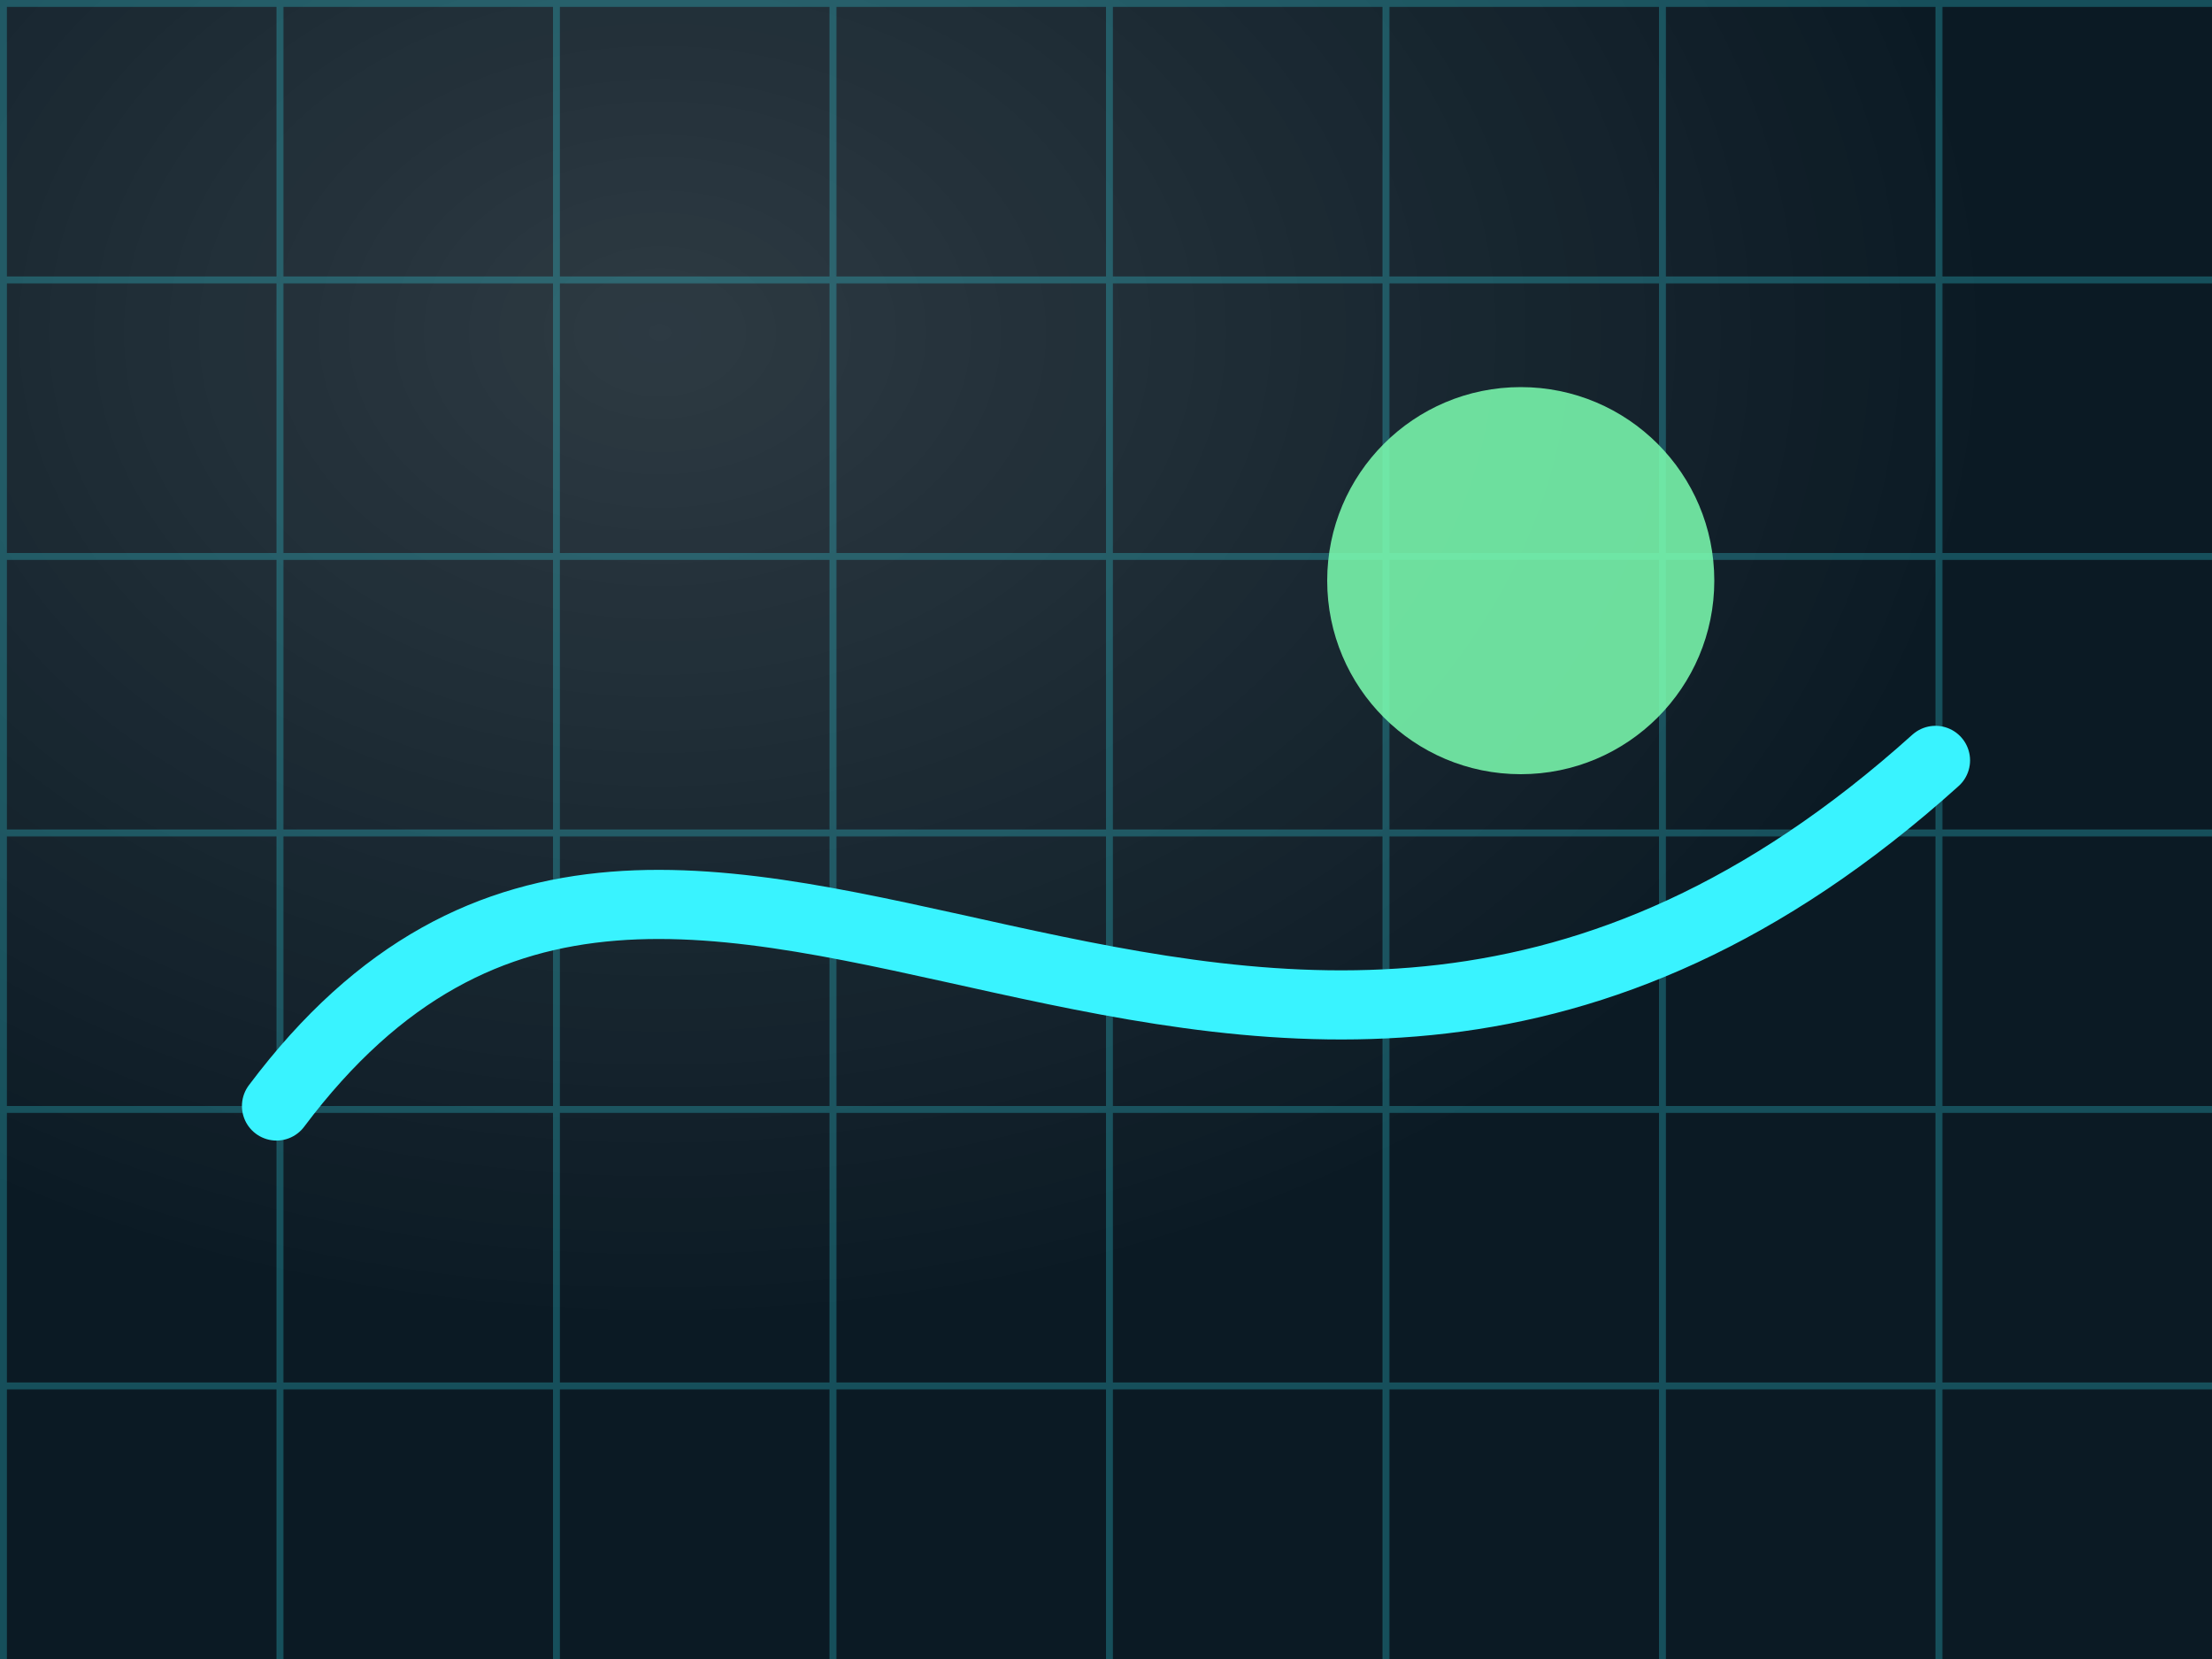
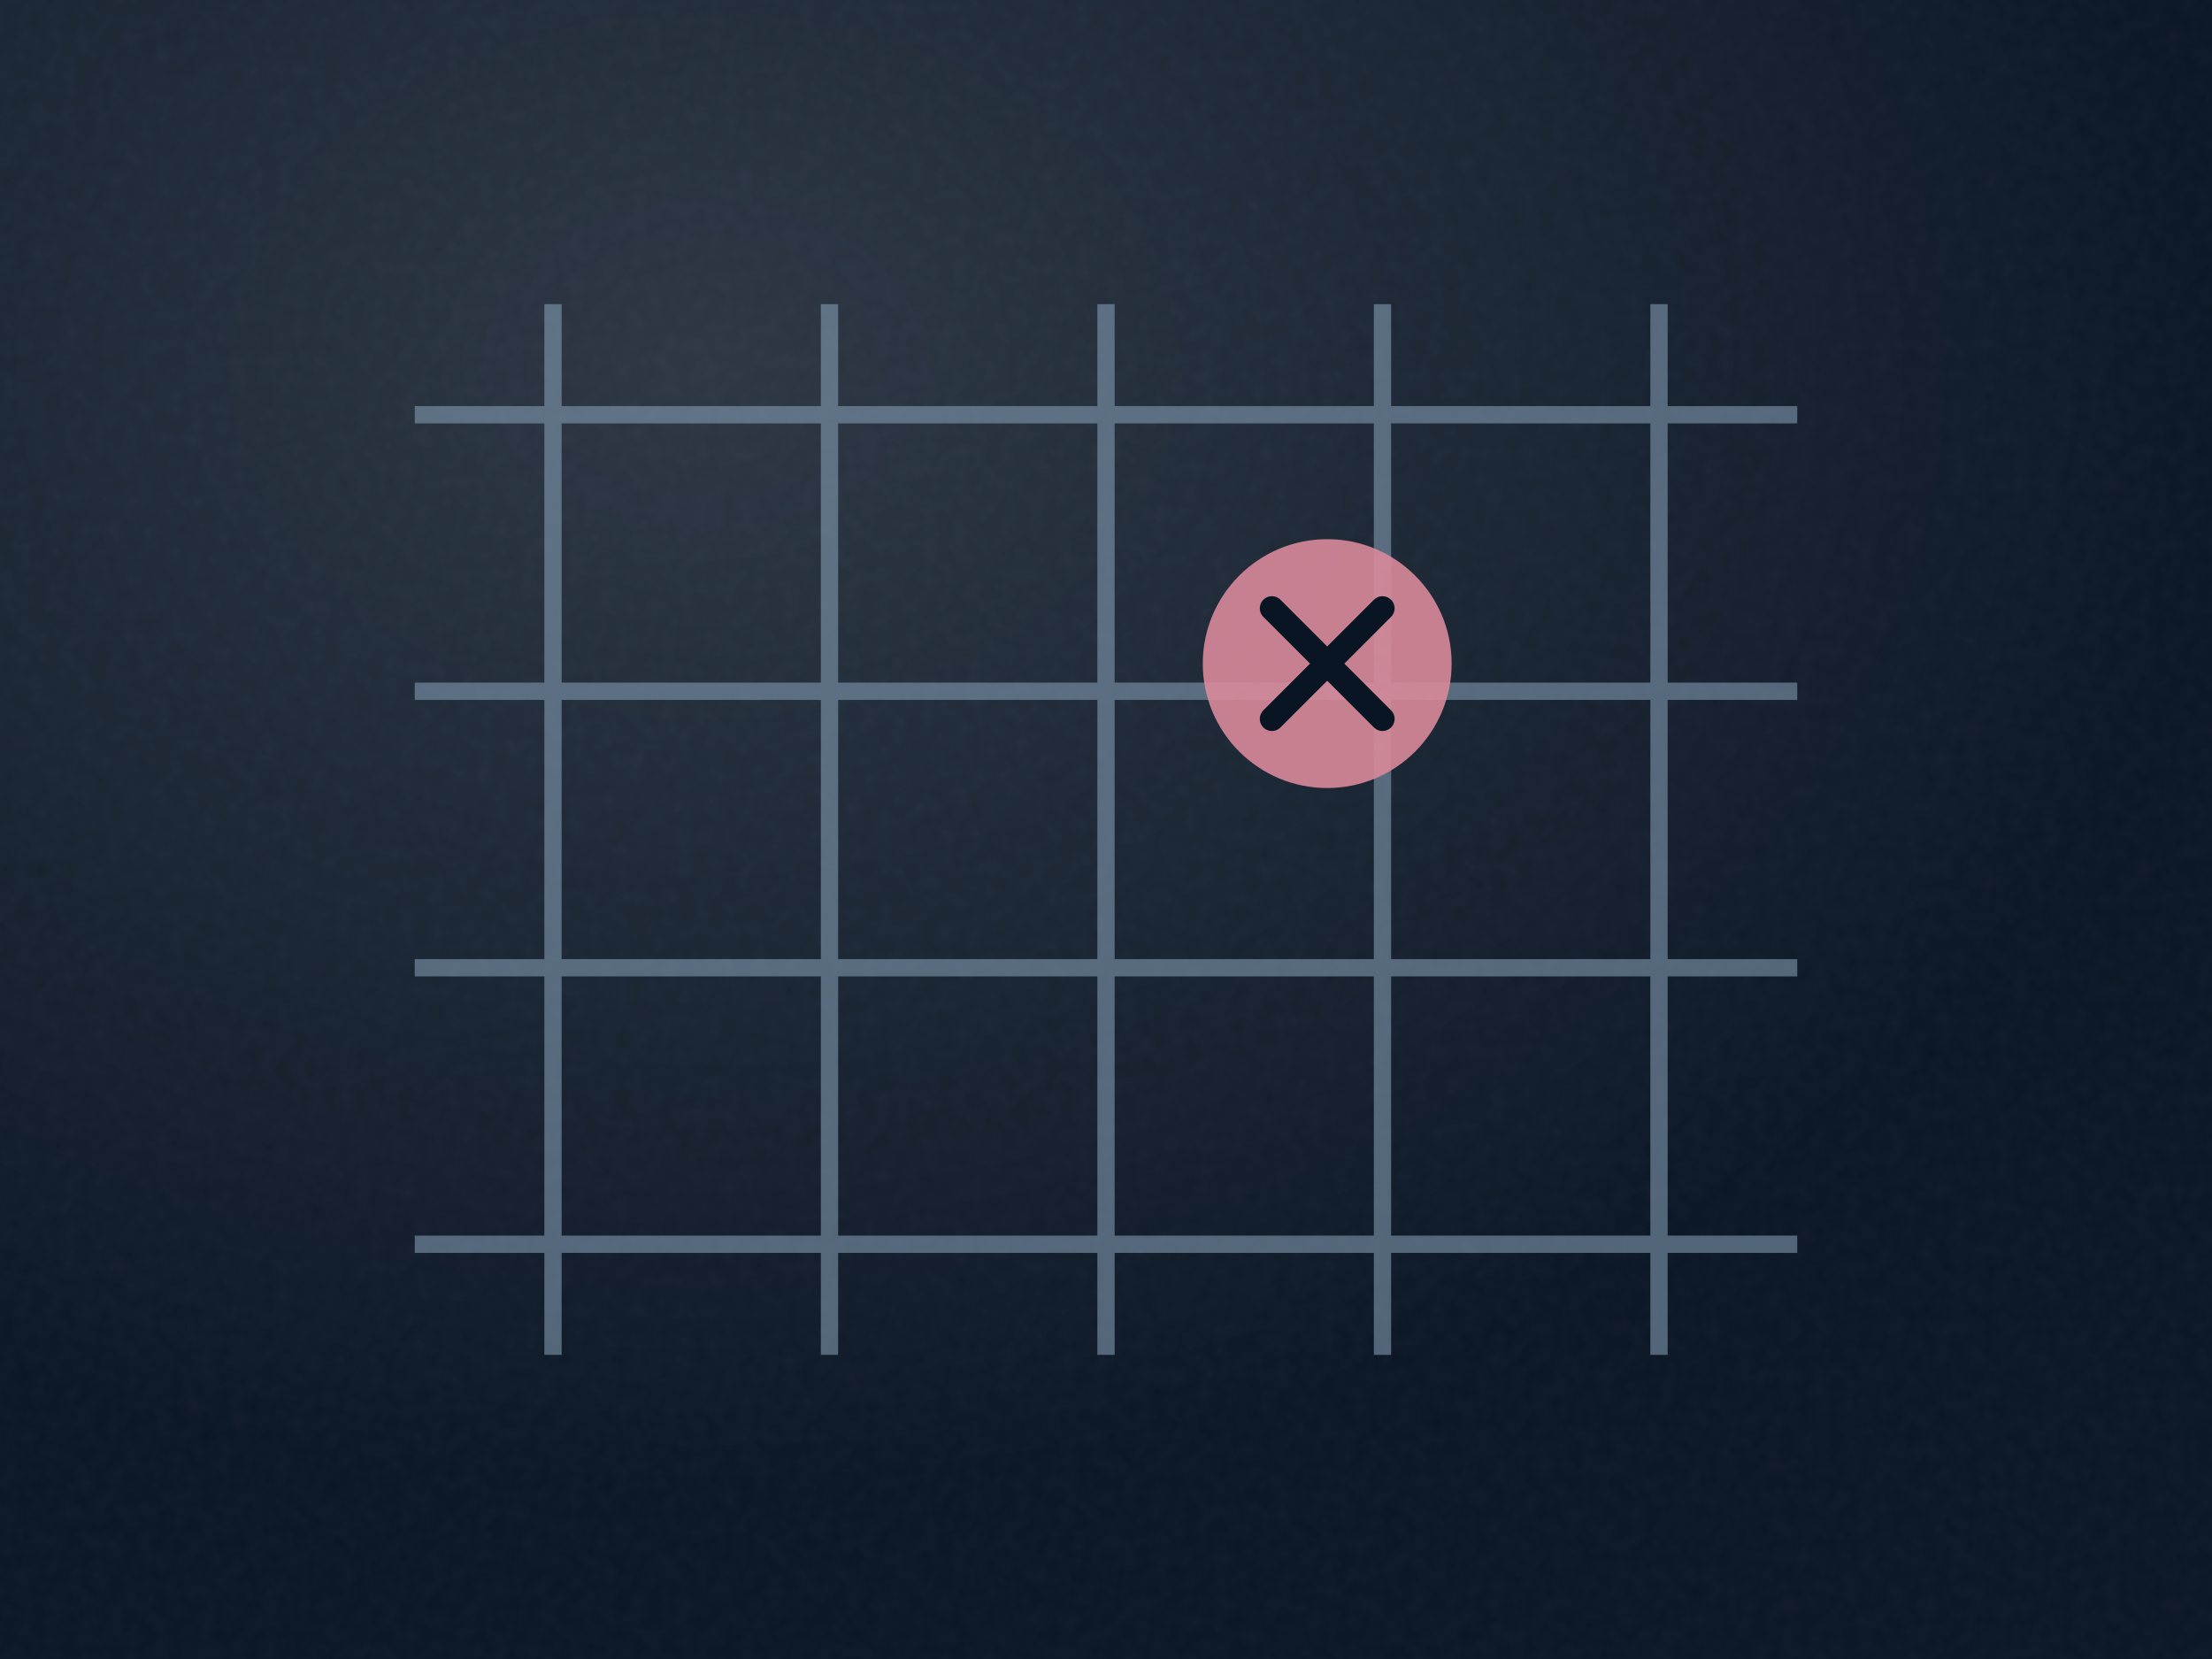
<svg xmlns="http://www.w3.org/2000/svg" viewBox="0 0 160 120" role="img" aria-label="grid-error">
-   <rect width="160" height="120" fill="#0b1a24" />
-   <rect width="160" height="120" fill="url(#fade)" opacity="0.4" />
  <defs>
-     <radialGradient id="fade" cx="30%" cy="20%" r="60%">
-       <stop offset="0%" stop-color="#ffffff" stop-opacity="0.35" />
+     <radialGradient id="ggriderror" cx="32%" cy="22%" r="68%">
+       <stop offset="0%" stop-color="#ffffff" stop-opacity="0.14" />
      <stop offset="100%" stop-color="#ffffff" stop-opacity="0" />
    </radialGradient>
+     <filter id="ngriderror" x="-20%" y="-20%" width="140%" height="140%">
+       <feTurbulence type="fractalNoise" baseFrequency="0.9" numOctaves="2" stitchTiles="stitch" result="noise" />
+       <feColorMatrix type="matrix" values="0 0 0 0 0.7  0 0 0 0 0.8  0 0 0 0 0.9  0 0 0 0.045 0" />
+     </filter>
  </defs>
-   <defs>
-     <pattern id="g" width="20" height="20" patternUnits="userSpaceOnUse">
-       <path d="M20 0 L0 0 0 20" fill="none" stroke="#39f3ff" stroke-opacity="0.25" stroke-width="1" />
-     </pattern>
-   </defs>
-   <rect width="160" height="120" fill="url(#g)" />
-   <circle cx="110" cy="42" r="14" fill="#7dffb2" opacity="0.85" />
-   <path d="M20 80 C50 40 90 100 140 55" fill="none" stroke="#39f3ff" stroke-width="5" stroke-linecap="round" />
+   <rect width="160" height="120" fill="#0a1524" />
+   <rect width="160" height="120" fill="url(#ggriderror)" />
+   <rect width="160" height="120" filter="url(#ngriderror)" opacity="0.85" />
+   <g stroke="#8aa4bc" stroke-width="1.25" opacity="0.55">
+     <path d="M30 30 H130 M30 50 H130 M30 70 H130 M30 90 H130" />
+     <path d="M40 22 V98 M60 22 V98 M80 22 V98 M100 22 V98 M120 22 V98" />
+   </g>
+   <circle cx="96" cy="48" r="9" fill="#d8899a" opacity="0.9" />
+   <path d="M92 44 l8 8 M100 44 l-8 8" stroke="#0a1524" stroke-width="1.75" stroke-linecap="round" />
</svg>
